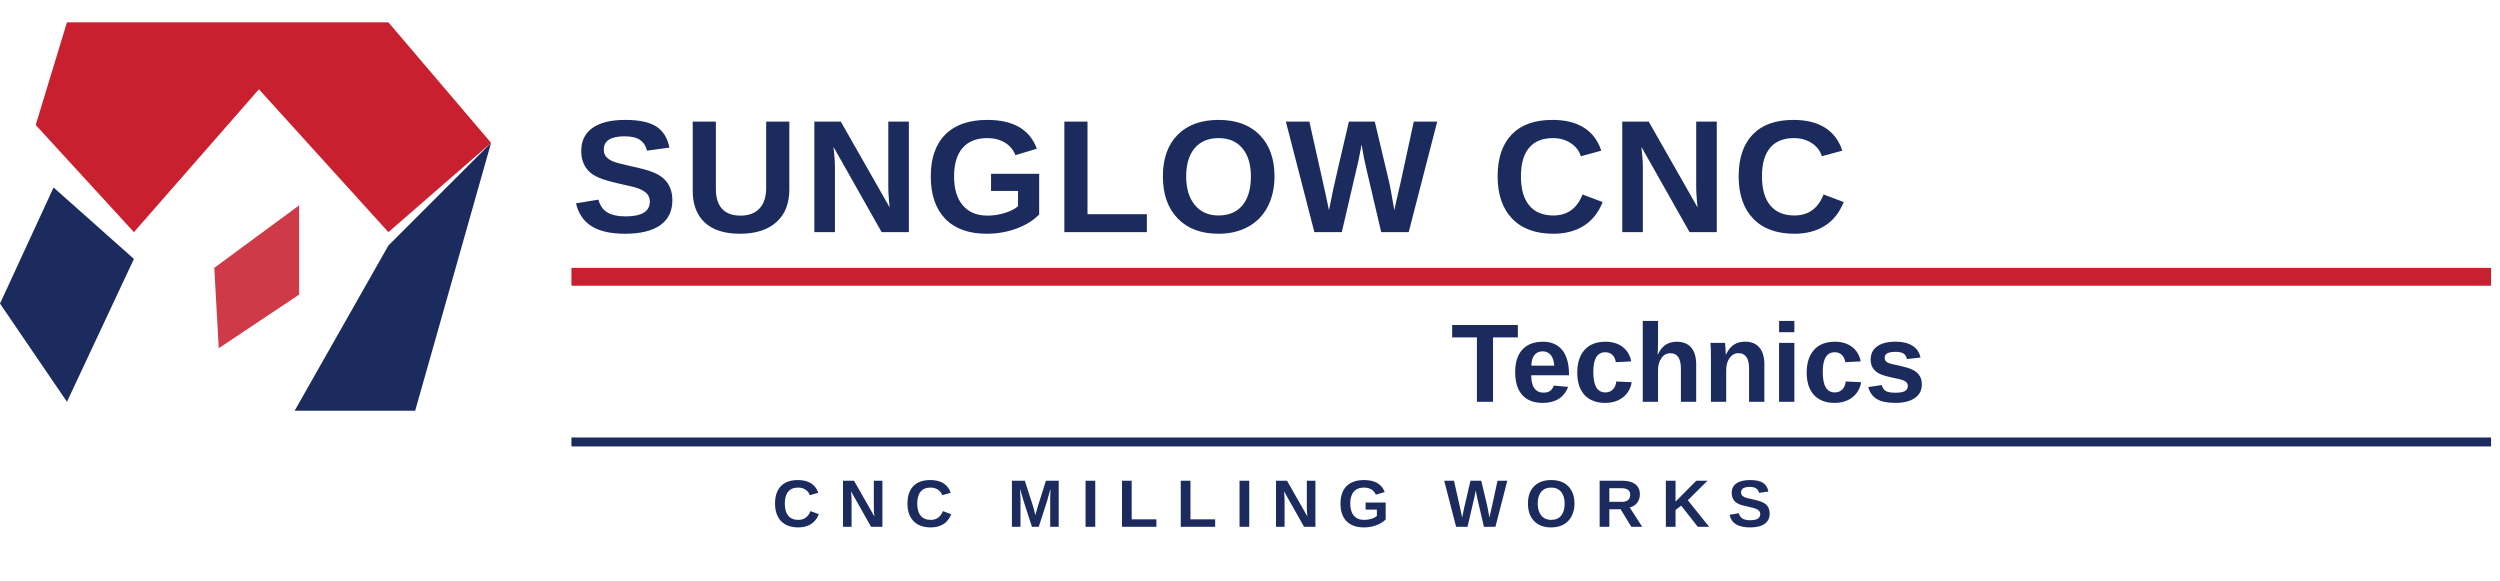
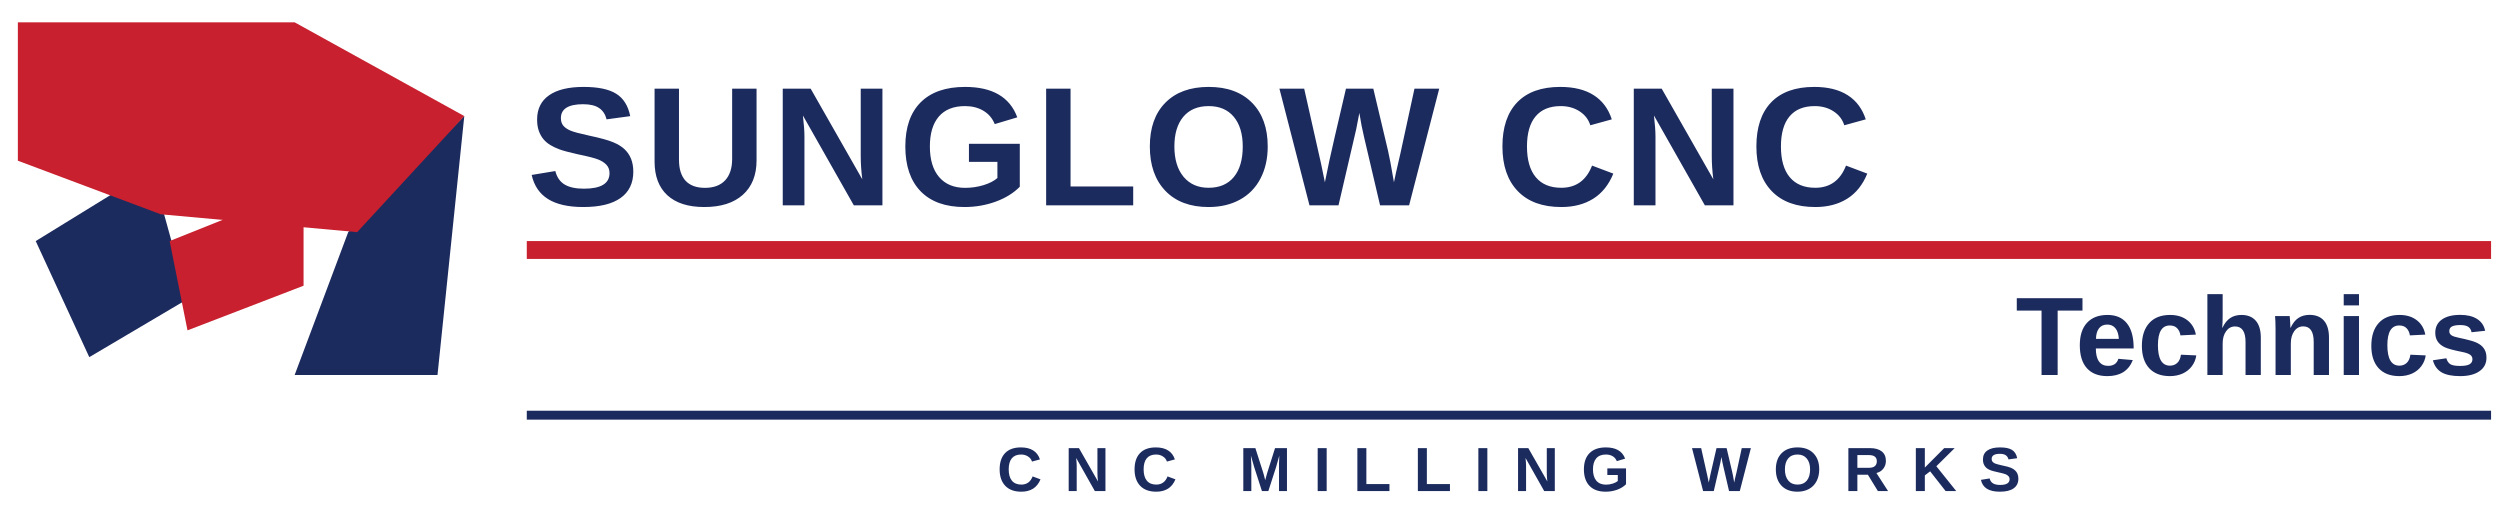
- <svg xmlns="http://www.w3.org/2000/svg" viewBox="0 0 560 130" role="img" aria-label="Sunglow CNC Technics">
-   <polygon points="15,5 87,5 110,32 87,52 58,20 30,52 8,28" fill="#C8202E" />
-   <polygon points="12,42 30,58 15,90 0,68" fill="#1C2B5E" />
-   <polygon points="87,55 110,32 93,92 66,92" fill="#1C2B5E" />
-   <polygon points="48,60 67,46 67,66 49,78" fill="#C8202E" opacity="0.88" />
-   <text x="128" y="52" font-family="'Arial Black','Helvetica Neue',Arial,sans-serif" font-size="36" font-weight="900" fill="#1C2B5E" letter-spacing="1">SUNGLOW CNC</text>
-   <rect x="128" y="60" width="430" height="4" fill="#C8202E" />
-   <text x="325" y="90" font-family="'Arial Black','Helvetica Neue',Arial,sans-serif" font-size="25" font-weight="700" fill="#1C2B5E">Technics</text>
-   <rect x="128" y="98" width="430" height="2" fill="#1C2B5E" />
-   <text x="173" y="118" font-family="Arial,Helvetica,sans-serif" font-size="15" font-weight="700" fill="#1C2B5E" letter-spacing="4">CNC MILLING WORKS</text>
+ <svg xmlns="http://www.w3.org/2000/svg" viewBox="0 0 560 115" role="img" aria-label="Sunglow CNC Technics">
+   <polygon points="8,54 34,38 42,67 20,80" fill="#1C2B5E" />
+   <polygon points="78,52 104,26 98,84 66,84" fill="#1C2B5E" />
+   <polygon points="4,5 66,5 104,26 80,52 36,48 4,36" fill="#C8202E" />
+   <polygon points="38,54 68,42 68,64 42,74" fill="#C8202E" />
+   <text x="118" y="46" font-family="'Arial Black','Helvetica Neue',Arial,sans-serif" font-size="38" font-weight="900" fill="#1C2B5E" text-anchor="start" letter-spacing="1">SUNGLOW CNC</text>
+   <rect x="118" y="54" width="440" height="4" fill="#C8202E" />
+   <text x="558" y="84" font-family="'Arial Black','Helvetica Neue',Arial,sans-serif" font-size="25" font-weight="700" fill="#1C2B5E" text-anchor="end">Technics</text>
+   <rect x="118" y="92" width="440" height="2" fill="#1C2B5E" />
+   <text x="338" y="110" font-family="Arial,Helvetica,sans-serif" font-size="14" font-weight="700" fill="#1C2B5E" text-anchor="middle" letter-spacing="5">CNC MILLING WORKS</text>
</svg>
